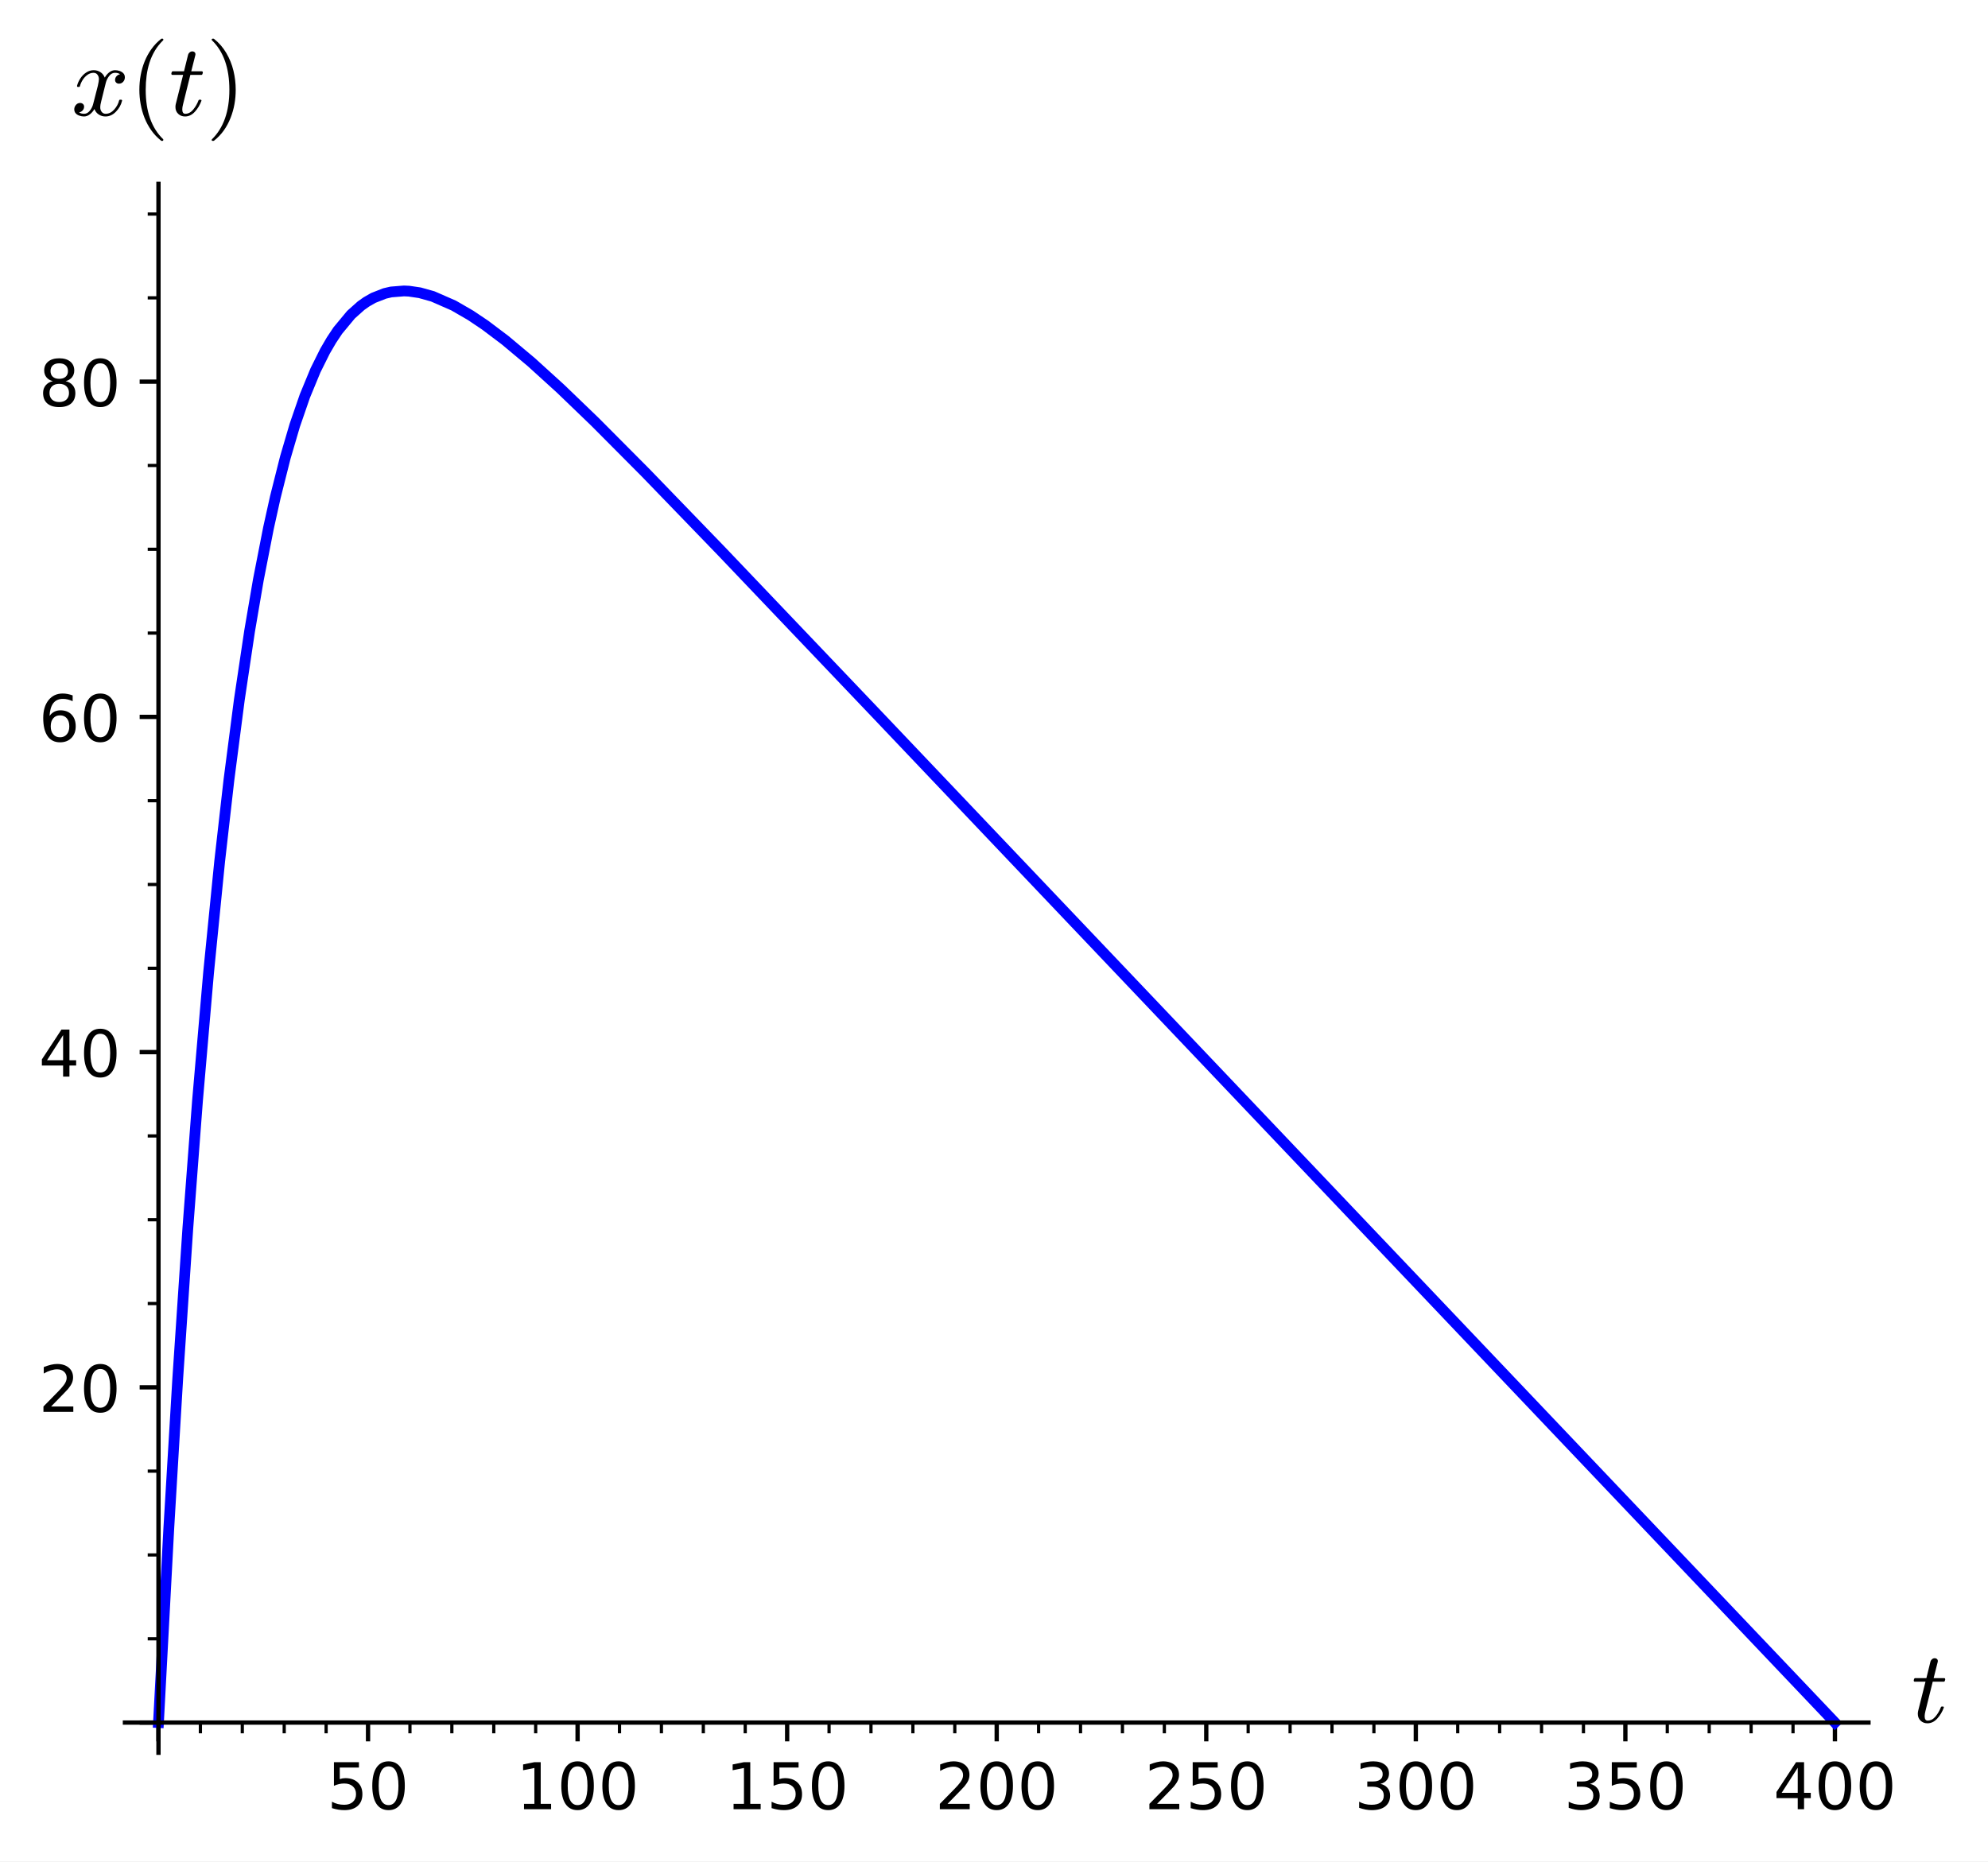
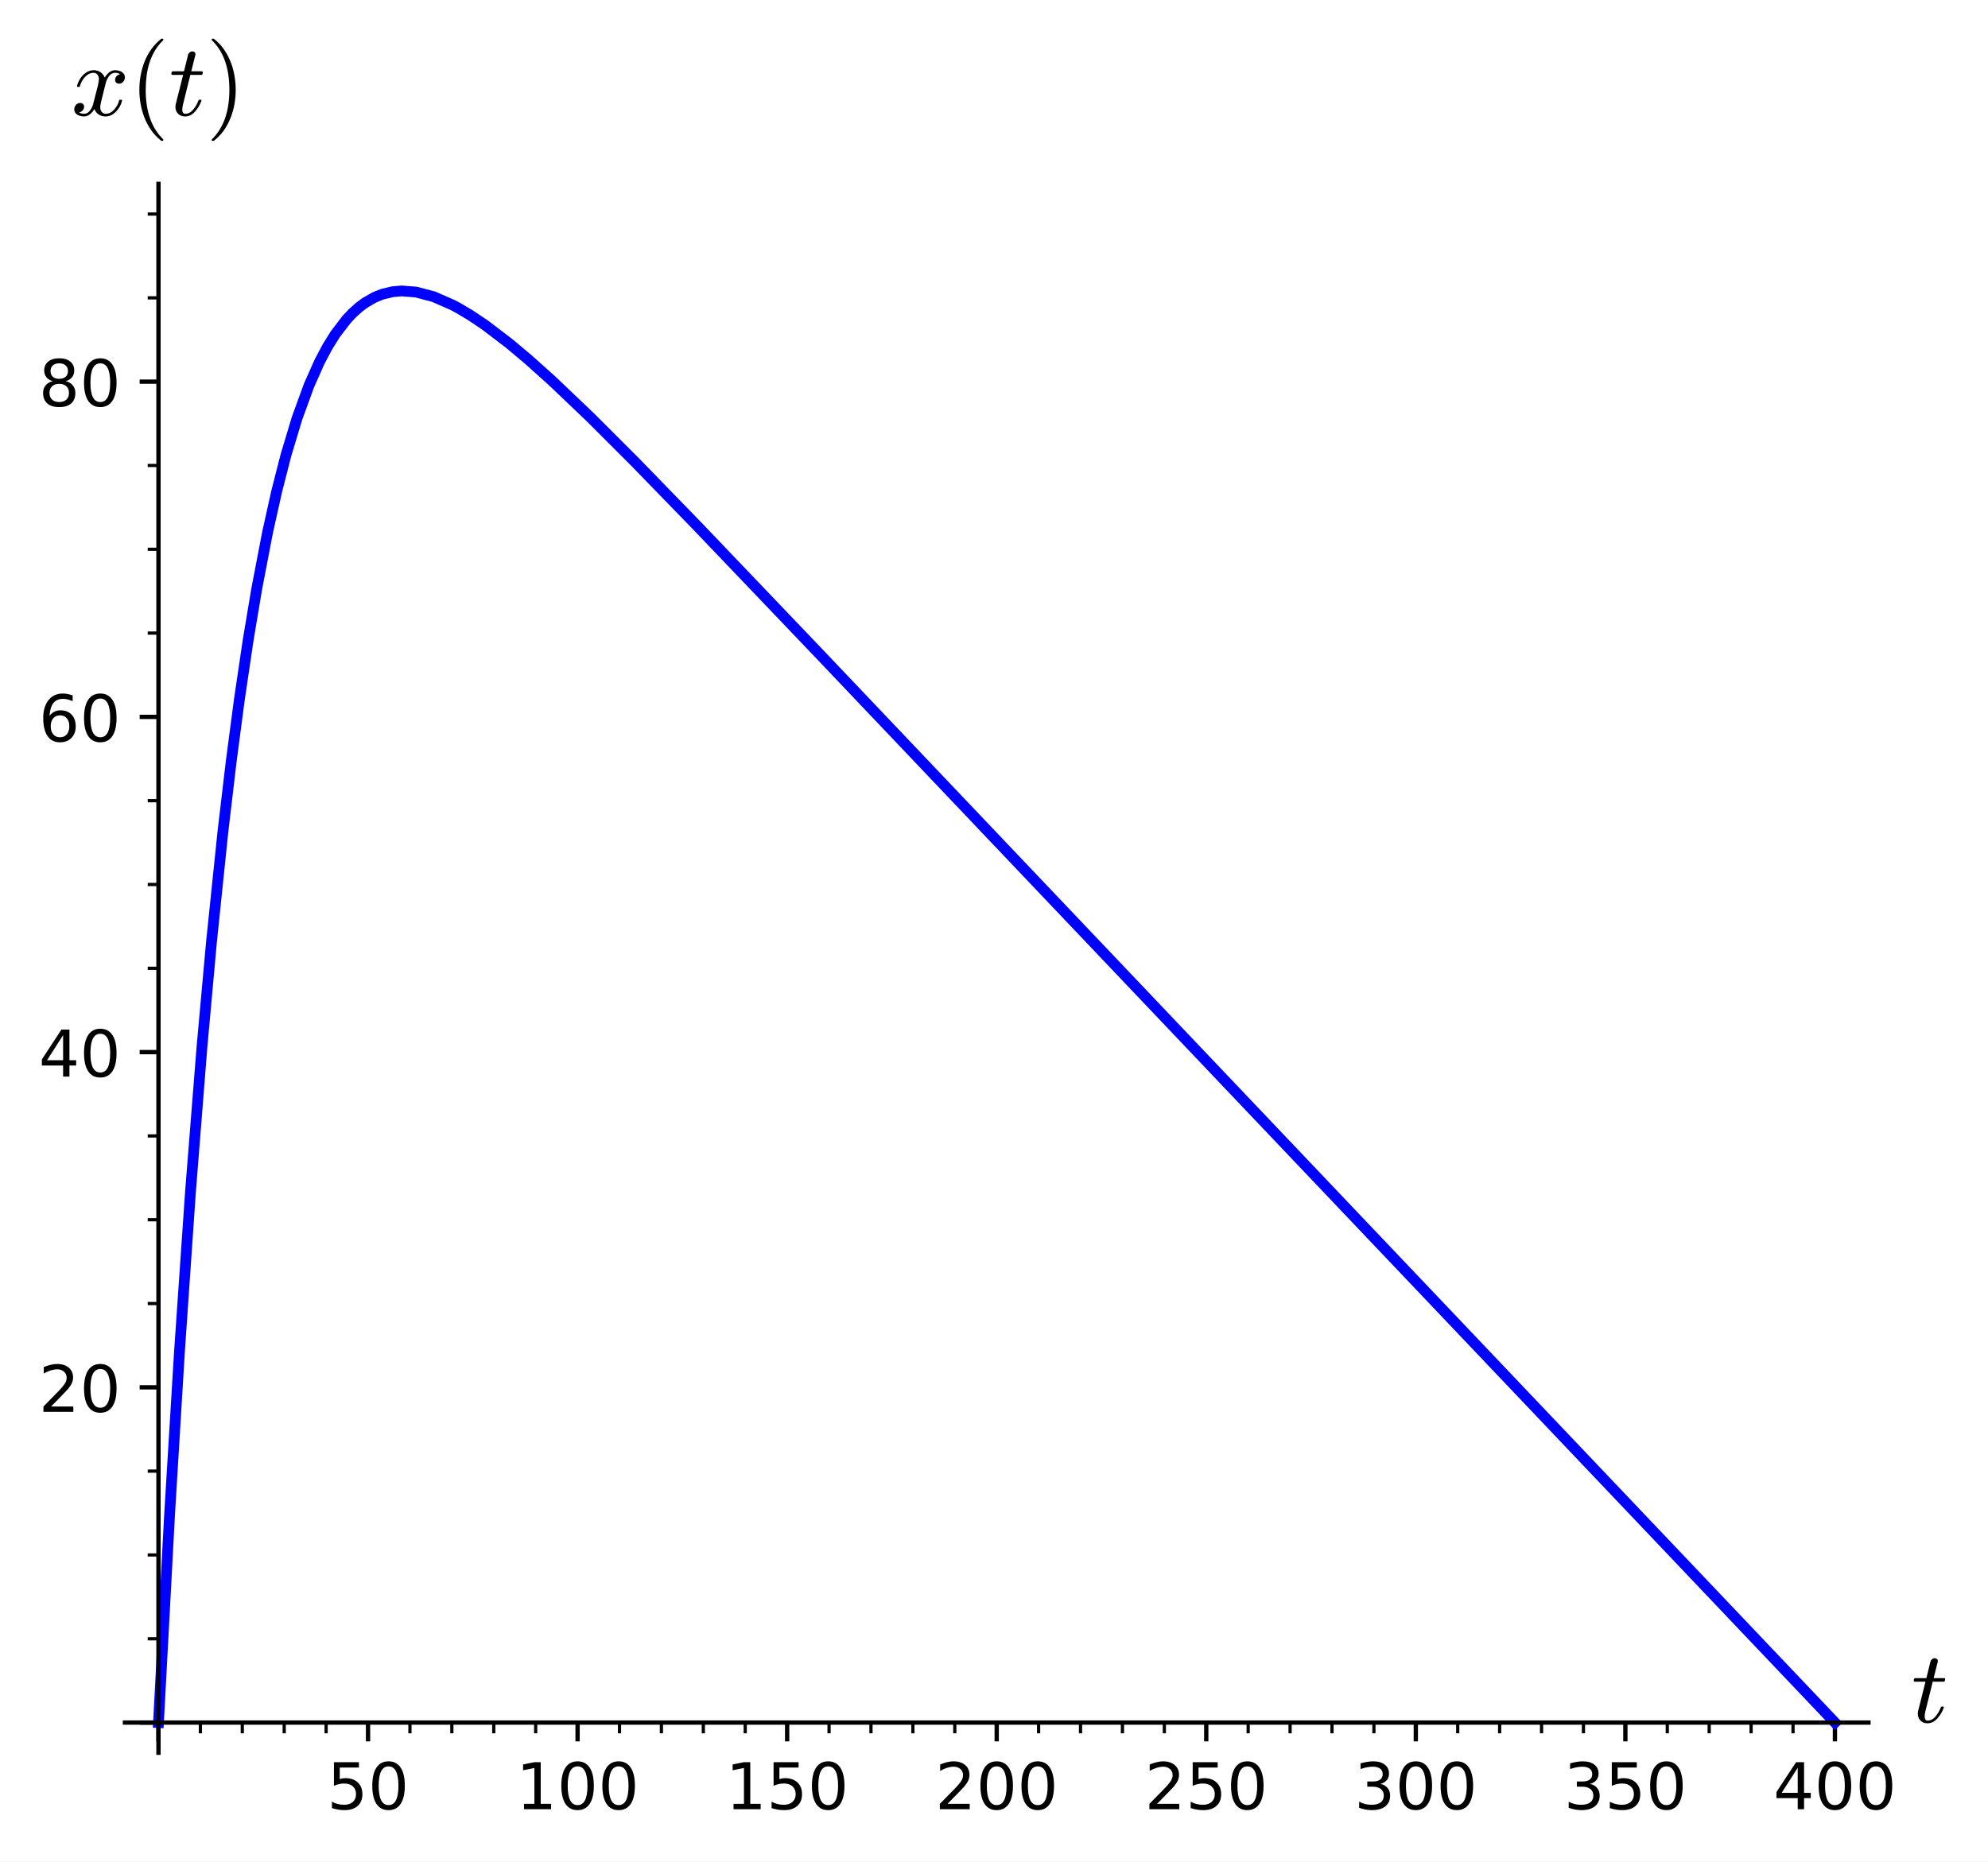
<svg xmlns="http://www.w3.org/2000/svg" xmlns:xlink="http://www.w3.org/1999/xlink" height="346.2pt" version="1.1" viewBox="0 0 369.684 346.2" width="369.684pt">
  <defs>
    <style type="text/css">*{stroke-linecap:butt;stroke-linejoin:round;}</style>
  </defs>
  <g id="figure_1">
    <g id="patch_1">
      <path d="M 0 346.2  L 369.684 346.2  L 369.684 0  L 0 0  z " style="fill:#ffffff;" />
    </g>
    <g id="axes_1">
      <g id="patch_2">
        <path d="M 23.235 325.998  L 347.454 325.998  L 347.454 34.2  L 23.235 34.2  z " style="fill:#ffffff;" />
      </g>
      <g id="matplotlib.axis_1">
        <g id="xtick_1">
          <g id="line2d_1">
            <defs>
-               <path d="M 0 0  L 0 3.5  " id="m41377a21ac" style="stroke:#000000;stroke-width:0.8;" />
+               <path d="M 0 0  L 0 3.5  " id="m8eb79e0bb7" style="stroke:#000000;stroke-width:0.8;" />
            </defs>
            <g>
-               <use style="stroke:#000000;stroke-width:0.8;" x="29.47" xlink:href="#m41377a21ac" y="320.386" />
+               <use style="stroke:#000000;stroke-width:0.8;" x="29.47" xlink:href="#m8eb79e0bb7" y="320.386" />
            </g>
          </g>
        </g>
        <g id="xtick_2">
          <g id="line2d_2">
            <g>
-               <use style="stroke:#000000;stroke-width:0.8;" x="68.439" xlink:href="#m41377a21ac" y="320.386" />
+               <use style="stroke:#000000;stroke-width:0.8;" x="68.439" xlink:href="#m8eb79e0bb7" y="320.386" />
            </g>
          </g>
          <g id="text_1">
            <g transform="translate(60.80369 336.5042)scale(0.12 -0.12)">
              <defs>
                <path d="M 10.797 72.906  L 49.516 72.906  L 49.516 64.594  L 19.828 64.594  L 19.828 46.734  Q 21.969 47.469 24.109 47.828  Q 26.266 48.188 28.422 48.188  Q 40.625 48.188 47.75 41.5  Q 54.891 34.812 54.891 23.391  Q 54.891 11.625 47.562 5.094  Q 40.234 -1.422 26.906 -1.422  Q 22.312 -1.422 17.547 -0.641  Q 12.797 0.141 7.719 1.703  L 7.719 11.625  Q 12.109 9.234 16.797 8.062  Q 21.484 6.891 26.703 6.891  Q 35.156 6.891 40.078 11.328  Q 45.016 15.766 45.016 23.391  Q 45.016 31 40.078 35.438  Q 35.156 39.891 26.703 39.891  Q 22.75 39.891 18.812 39.016  Q 14.891 38.141 10.797 36.281  z " id="DejaVuSans-53" />
                <path d="M 31.781 66.406  Q 24.172 66.406 20.328 58.906  Q 16.5 51.422 16.5 36.375  Q 16.5 21.391 20.328 13.891  Q 24.172 6.391 31.781 6.391  Q 39.453 6.391 43.281 13.891  Q 47.125 21.391 47.125 36.375  Q 47.125 51.422 43.281 58.906  Q 39.453 66.406 31.781 66.406  z M 31.781 74.219  Q 44.047 74.219 50.516 64.516  Q 56.984 54.828 56.984 36.375  Q 56.984 17.969 50.516 8.266  Q 44.047 -1.422 31.781 -1.422  Q 19.531 -1.422 13.062 8.266  Q 6.594 17.969 6.594 36.375  Q 6.594 54.828 13.062 64.516  Q 19.531 74.219 31.781 74.219  z " id="DejaVuSans-48" />
              </defs>
              <use xlink:href="#DejaVuSans-53" />
              <use x="63.623" xlink:href="#DejaVuSans-48" />
            </g>
          </g>
        </g>
        <g id="xtick_3">
          <g id="line2d_3">
            <g>
-               <use style="stroke:#000000;stroke-width:0.8;" x="107.407" xlink:href="#m41377a21ac" y="320.386" />
+               <use style="stroke:#000000;stroke-width:0.8;" x="107.407" xlink:href="#m8eb79e0bb7" y="320.386" />
            </g>
          </g>
          <g id="text_2">
            <g transform="translate(95.95488 336.5042)scale(0.12 -0.12)">
              <defs>
                <path d="M 12.406 8.297  L 28.516 8.297  L 28.516 63.922  L 10.984 60.406  L 10.984 69.391  L 28.422 72.906  L 38.281 72.906  L 38.281 8.297  L 54.391 8.297  L 54.391 0  L 12.406 0  z " id="DejaVuSans-49" />
              </defs>
              <use xlink:href="#DejaVuSans-49" />
              <use x="63.623" xlink:href="#DejaVuSans-48" />
              <use x="127.246" xlink:href="#DejaVuSans-48" />
            </g>
          </g>
        </g>
        <g id="xtick_4">
          <g id="line2d_4">
            <g>
-               <use style="stroke:#000000;stroke-width:0.8;" x="146.376" xlink:href="#m41377a21ac" y="320.386" />
+               <use style="stroke:#000000;stroke-width:0.8;" x="146.376" xlink:href="#m8eb79e0bb7" y="320.386" />
            </g>
          </g>
          <g id="text_3">
            <g transform="translate(134.9236 336.5042)scale(0.12 -0.12)">
              <use xlink:href="#DejaVuSans-49" />
              <use x="63.623" xlink:href="#DejaVuSans-53" />
              <use x="127.246" xlink:href="#DejaVuSans-48" />
            </g>
          </g>
        </g>
        <g id="xtick_5">
          <g id="line2d_5">
            <g>
-               <use style="stroke:#000000;stroke-width:0.8;" x="185.345" xlink:href="#m41377a21ac" y="320.386" />
+               <use style="stroke:#000000;stroke-width:0.8;" x="185.345" xlink:href="#m8eb79e0bb7" y="320.386" />
            </g>
          </g>
          <g id="text_4">
            <g transform="translate(173.8923 336.5042)scale(0.12 -0.12)">
              <defs>
                <path d="M 19.188 8.297  L 53.609 8.297  L 53.609 0  L 7.328 0  L 7.328 8.297  Q 12.938 14.109 22.625 23.891  Q 32.328 33.688 34.812 36.531  Q 39.547 41.844 41.422 45.531  Q 43.312 49.219 43.312 52.781  Q 43.312 58.594 39.234 62.25  Q 35.156 65.922 28.609 65.922  Q 23.969 65.922 18.812 64.312  Q 13.672 62.703 7.812 59.422  L 7.812 69.391  Q 13.766 71.781 18.938 73  Q 24.125 74.219 28.422 74.219  Q 39.75 74.219 46.484 68.547  Q 53.219 62.891 53.219 53.422  Q 53.219 48.922 51.531 44.891  Q 49.859 40.875 45.406 35.406  Q 44.188 33.984 37.641 27.219  Q 31.109 20.453 19.188 8.297  z " id="DejaVuSans-50" />
              </defs>
              <use xlink:href="#DejaVuSans-50" />
              <use x="63.623" xlink:href="#DejaVuSans-48" />
              <use x="127.246" xlink:href="#DejaVuSans-48" />
            </g>
          </g>
        </g>
        <g id="xtick_6">
          <g id="line2d_6">
            <g>
-               <use style="stroke:#000000;stroke-width:0.8;" x="224.313" xlink:href="#m41377a21ac" y="320.386" />
+               <use style="stroke:#000000;stroke-width:0.8;" x="224.313" xlink:href="#m8eb79e0bb7" y="320.386" />
            </g>
          </g>
          <g id="text_5">
            <g transform="translate(212.8609 336.5042)scale(0.12 -0.12)">
              <use xlink:href="#DejaVuSans-50" />
              <use x="63.623" xlink:href="#DejaVuSans-53" />
              <use x="127.246" xlink:href="#DejaVuSans-48" />
            </g>
          </g>
        </g>
        <g id="xtick_7">
          <g id="line2d_7">
            <g>
-               <use style="stroke:#000000;stroke-width:0.8;" x="263.282" xlink:href="#m41377a21ac" y="320.386" />
+               <use style="stroke:#000000;stroke-width:0.8;" x="263.282" xlink:href="#m8eb79e0bb7" y="320.386" />
            </g>
          </g>
          <g id="text_6">
            <g transform="translate(251.8296 336.5042)scale(0.12 -0.12)">
              <defs>
                <path d="M 40.578 39.312  Q 47.656 37.797 51.625 33  Q 55.609 28.219 55.609 21.188  Q 55.609 10.406 48.188 4.484  Q 40.766 -1.422 27.094 -1.422  Q 22.516 -1.422 17.656 -0.516  Q 12.797 0.391 7.625 2.203  L 7.625 11.719  Q 11.719 9.328 16.594 8.109  Q 21.484 6.891 26.812 6.891  Q 36.078 6.891 40.938 10.547  Q 45.797 14.203 45.797 21.188  Q 45.797 27.641 41.281 31.266  Q 36.766 34.906 28.719 34.906  L 20.219 34.906  L 20.219 43.016  L 29.109 43.016  Q 36.375 43.016 40.234 45.922  Q 44.094 48.828 44.094 54.297  Q 44.094 59.906 40.109 62.906  Q 36.141 65.922 28.719 65.922  Q 24.656 65.922 20.016 65.031  Q 15.375 64.156 9.812 62.312  L 9.812 71.094  Q 15.438 72.656 20.344 73.438  Q 25.25 74.219 29.594 74.219  Q 40.828 74.219 47.359 69.109  Q 53.906 64.016 53.906 55.328  Q 53.906 49.266 50.438 45.094  Q 46.969 40.922 40.578 39.312  z " id="DejaVuSans-51" />
              </defs>
              <use xlink:href="#DejaVuSans-51" />
              <use x="63.623" xlink:href="#DejaVuSans-48" />
              <use x="127.246" xlink:href="#DejaVuSans-48" />
            </g>
          </g>
        </g>
        <g id="xtick_8">
          <g id="line2d_8">
            <g>
-               <use style="stroke:#000000;stroke-width:0.8;" x="302.251" xlink:href="#m41377a21ac" y="320.386" />
+               <use style="stroke:#000000;stroke-width:0.8;" x="302.251" xlink:href="#m8eb79e0bb7" y="320.386" />
            </g>
          </g>
          <g id="text_7">
            <g transform="translate(290.7983 336.5042)scale(0.12 -0.12)">
              <use xlink:href="#DejaVuSans-51" />
              <use x="63.623" xlink:href="#DejaVuSans-53" />
              <use x="127.246" xlink:href="#DejaVuSans-48" />
            </g>
          </g>
        </g>
        <g id="xtick_9">
          <g id="line2d_9">
            <g>
-               <use style="stroke:#000000;stroke-width:0.8;" x="341.22" xlink:href="#m41377a21ac" y="320.386" />
+               <use style="stroke:#000000;stroke-width:0.8;" x="341.22" xlink:href="#m8eb79e0bb7" y="320.386" />
            </g>
          </g>
          <g id="text_8">
            <g transform="translate(329.767 336.5042)scale(0.12 -0.12)">
              <defs>
                <path d="M 37.797 64.312  L 12.891 25.391  L 37.797 25.391  z M 35.203 72.906  L 47.609 72.906  L 47.609 25.391  L 58.016 25.391  L 58.016 17.188  L 47.609 17.188  L 47.609 0  L 37.797 0  L 37.797 17.188  L 4.891 17.188  L 4.891 26.703  z " id="DejaVuSans-52" />
              </defs>
              <use xlink:href="#DejaVuSans-52" />
              <use x="63.623" xlink:href="#DejaVuSans-48" />
              <use x="127.246" xlink:href="#DejaVuSans-48" />
            </g>
          </g>
        </g>
        <g id="xtick_10">
          <g id="line2d_10">
            <defs>
-               <path d="M 0 0  L 0 2  " id="m517410cfe3" style="stroke:#000000;stroke-width:0.6;" />
+               <path d="M 0 0  L 0 2  " id="m90ae3c0e7a" style="stroke:#000000;stroke-width:0.6;" />
            </defs>
            <g>
-               <use style="stroke:#000000;stroke-width:0.6;" x="37.264" xlink:href="#m517410cfe3" y="320.386" />
+               <use style="stroke:#000000;stroke-width:0.6;" x="37.264" xlink:href="#m90ae3c0e7a" y="320.386" />
            </g>
          </g>
        </g>
        <g id="xtick_11">
          <g id="line2d_11">
            <g>
-               <use style="stroke:#000000;stroke-width:0.6;" x="45.057" xlink:href="#m517410cfe3" y="320.386" />
+               <use style="stroke:#000000;stroke-width:0.6;" x="45.057" xlink:href="#m90ae3c0e7a" y="320.386" />
            </g>
          </g>
        </g>
        <g id="xtick_12">
          <g id="line2d_12">
            <g>
-               <use style="stroke:#000000;stroke-width:0.6;" x="52.851" xlink:href="#m517410cfe3" y="320.386" />
+               <use style="stroke:#000000;stroke-width:0.6;" x="52.851" xlink:href="#m90ae3c0e7a" y="320.386" />
            </g>
          </g>
        </g>
        <g id="xtick_13">
          <g id="line2d_13">
            <g>
-               <use style="stroke:#000000;stroke-width:0.6;" x="60.645" xlink:href="#m517410cfe3" y="320.386" />
+               <use style="stroke:#000000;stroke-width:0.6;" x="60.645" xlink:href="#m90ae3c0e7a" y="320.386" />
            </g>
          </g>
        </g>
        <g id="xtick_14">
          <g id="line2d_14">
            <g>
-               <use style="stroke:#000000;stroke-width:0.6;" x="76.232" xlink:href="#m517410cfe3" y="320.386" />
+               <use style="stroke:#000000;stroke-width:0.6;" x="76.232" xlink:href="#m90ae3c0e7a" y="320.386" />
            </g>
          </g>
        </g>
        <g id="xtick_15">
          <g id="line2d_15">
            <g>
-               <use style="stroke:#000000;stroke-width:0.6;" x="84.026" xlink:href="#m517410cfe3" y="320.386" />
+               <use style="stroke:#000000;stroke-width:0.6;" x="84.026" xlink:href="#m90ae3c0e7a" y="320.386" />
            </g>
          </g>
        </g>
        <g id="xtick_16">
          <g id="line2d_16">
            <g>
-               <use style="stroke:#000000;stroke-width:0.6;" x="91.82" xlink:href="#m517410cfe3" y="320.386" />
+               <use style="stroke:#000000;stroke-width:0.6;" x="91.82" xlink:href="#m90ae3c0e7a" y="320.386" />
            </g>
          </g>
        </g>
        <g id="xtick_17">
          <g id="line2d_17">
            <g>
-               <use style="stroke:#000000;stroke-width:0.6;" x="99.614" xlink:href="#m517410cfe3" y="320.386" />
+               <use style="stroke:#000000;stroke-width:0.6;" x="99.614" xlink:href="#m90ae3c0e7a" y="320.386" />
            </g>
          </g>
        </g>
        <g id="xtick_18">
          <g id="line2d_18">
            <g>
-               <use style="stroke:#000000;stroke-width:0.6;" x="115.201" xlink:href="#m517410cfe3" y="320.386" />
+               <use style="stroke:#000000;stroke-width:0.6;" x="115.201" xlink:href="#m90ae3c0e7a" y="320.386" />
            </g>
          </g>
        </g>
        <g id="xtick_19">
          <g id="line2d_19">
            <g>
-               <use style="stroke:#000000;stroke-width:0.6;" x="122.995" xlink:href="#m517410cfe3" y="320.386" />
+               <use style="stroke:#000000;stroke-width:0.6;" x="122.995" xlink:href="#m90ae3c0e7a" y="320.386" />
            </g>
          </g>
        </g>
        <g id="xtick_20">
          <g id="line2d_20">
            <g>
-               <use style="stroke:#000000;stroke-width:0.6;" x="130.789" xlink:href="#m517410cfe3" y="320.386" />
+               <use style="stroke:#000000;stroke-width:0.6;" x="130.789" xlink:href="#m90ae3c0e7a" y="320.386" />
            </g>
          </g>
        </g>
        <g id="xtick_21">
          <g id="line2d_21">
            <g>
-               <use style="stroke:#000000;stroke-width:0.6;" x="138.582" xlink:href="#m517410cfe3" y="320.386" />
+               <use style="stroke:#000000;stroke-width:0.6;" x="138.582" xlink:href="#m90ae3c0e7a" y="320.386" />
            </g>
          </g>
        </g>
        <g id="xtick_22">
          <g id="line2d_22">
            <g>
-               <use style="stroke:#000000;stroke-width:0.6;" x="154.17" xlink:href="#m517410cfe3" y="320.386" />
+               <use style="stroke:#000000;stroke-width:0.6;" x="154.17" xlink:href="#m90ae3c0e7a" y="320.386" />
            </g>
          </g>
        </g>
        <g id="xtick_23">
          <g id="line2d_23">
            <g>
-               <use style="stroke:#000000;stroke-width:0.6;" x="161.964" xlink:href="#m517410cfe3" y="320.386" />
+               <use style="stroke:#000000;stroke-width:0.6;" x="161.964" xlink:href="#m90ae3c0e7a" y="320.386" />
            </g>
          </g>
        </g>
        <g id="xtick_24">
          <g id="line2d_24">
            <g>
-               <use style="stroke:#000000;stroke-width:0.6;" x="169.757" xlink:href="#m517410cfe3" y="320.386" />
+               <use style="stroke:#000000;stroke-width:0.6;" x="169.757" xlink:href="#m90ae3c0e7a" y="320.386" />
            </g>
          </g>
        </g>
        <g id="xtick_25">
          <g id="line2d_25">
            <g>
-               <use style="stroke:#000000;stroke-width:0.6;" x="177.551" xlink:href="#m517410cfe3" y="320.386" />
+               <use style="stroke:#000000;stroke-width:0.6;" x="177.551" xlink:href="#m90ae3c0e7a" y="320.386" />
            </g>
          </g>
        </g>
        <g id="xtick_26">
          <g id="line2d_26">
            <g>
-               <use style="stroke:#000000;stroke-width:0.6;" x="193.138" xlink:href="#m517410cfe3" y="320.386" />
+               <use style="stroke:#000000;stroke-width:0.6;" x="193.138" xlink:href="#m90ae3c0e7a" y="320.386" />
            </g>
          </g>
        </g>
        <g id="xtick_27">
          <g id="line2d_27">
            <g>
-               <use style="stroke:#000000;stroke-width:0.6;" x="200.932" xlink:href="#m517410cfe3" y="320.386" />
+               <use style="stroke:#000000;stroke-width:0.6;" x="200.932" xlink:href="#m90ae3c0e7a" y="320.386" />
            </g>
          </g>
        </g>
        <g id="xtick_28">
          <g id="line2d_28">
            <g>
-               <use style="stroke:#000000;stroke-width:0.6;" x="208.726" xlink:href="#m517410cfe3" y="320.386" />
+               <use style="stroke:#000000;stroke-width:0.6;" x="208.726" xlink:href="#m90ae3c0e7a" y="320.386" />
            </g>
          </g>
        </g>
        <g id="xtick_29">
          <g id="line2d_29">
            <g>
-               <use style="stroke:#000000;stroke-width:0.6;" x="216.52" xlink:href="#m517410cfe3" y="320.386" />
+               <use style="stroke:#000000;stroke-width:0.6;" x="216.52" xlink:href="#m90ae3c0e7a" y="320.386" />
            </g>
          </g>
        </g>
        <g id="xtick_30">
          <g id="line2d_30">
            <g>
-               <use style="stroke:#000000;stroke-width:0.6;" x="232.107" xlink:href="#m517410cfe3" y="320.386" />
+               <use style="stroke:#000000;stroke-width:0.6;" x="232.107" xlink:href="#m90ae3c0e7a" y="320.386" />
            </g>
          </g>
        </g>
        <g id="xtick_31">
          <g id="line2d_31">
            <g>
-               <use style="stroke:#000000;stroke-width:0.6;" x="239.901" xlink:href="#m517410cfe3" y="320.386" />
+               <use style="stroke:#000000;stroke-width:0.6;" x="239.901" xlink:href="#m90ae3c0e7a" y="320.386" />
            </g>
          </g>
        </g>
        <g id="xtick_32">
          <g id="line2d_32">
            <g>
-               <use style="stroke:#000000;stroke-width:0.6;" x="247.695" xlink:href="#m517410cfe3" y="320.386" />
+               <use style="stroke:#000000;stroke-width:0.6;" x="247.695" xlink:href="#m90ae3c0e7a" y="320.386" />
            </g>
          </g>
        </g>
        <g id="xtick_33">
          <g id="line2d_33">
            <g>
-               <use style="stroke:#000000;stroke-width:0.6;" x="255.488" xlink:href="#m517410cfe3" y="320.386" />
+               <use style="stroke:#000000;stroke-width:0.6;" x="255.488" xlink:href="#m90ae3c0e7a" y="320.386" />
            </g>
          </g>
        </g>
        <g id="xtick_34">
          <g id="line2d_34">
            <g>
-               <use style="stroke:#000000;stroke-width:0.6;" x="271.076" xlink:href="#m517410cfe3" y="320.386" />
+               <use style="stroke:#000000;stroke-width:0.6;" x="271.076" xlink:href="#m90ae3c0e7a" y="320.386" />
            </g>
          </g>
        </g>
        <g id="xtick_35">
          <g id="line2d_35">
            <g>
-               <use style="stroke:#000000;stroke-width:0.6;" x="278.87" xlink:href="#m517410cfe3" y="320.386" />
+               <use style="stroke:#000000;stroke-width:0.6;" x="278.87" xlink:href="#m90ae3c0e7a" y="320.386" />
            </g>
          </g>
        </g>
        <g id="xtick_36">
          <g id="line2d_36">
            <g>
-               <use style="stroke:#000000;stroke-width:0.6;" x="286.663" xlink:href="#m517410cfe3" y="320.386" />
+               <use style="stroke:#000000;stroke-width:0.6;" x="286.663" xlink:href="#m90ae3c0e7a" y="320.386" />
            </g>
          </g>
        </g>
        <g id="xtick_37">
          <g id="line2d_37">
            <g>
-               <use style="stroke:#000000;stroke-width:0.6;" x="294.457" xlink:href="#m517410cfe3" y="320.386" />
+               <use style="stroke:#000000;stroke-width:0.6;" x="294.457" xlink:href="#m90ae3c0e7a" y="320.386" />
            </g>
          </g>
        </g>
        <g id="xtick_38">
          <g id="line2d_38">
            <g>
-               <use style="stroke:#000000;stroke-width:0.6;" x="310.045" xlink:href="#m517410cfe3" y="320.386" />
+               <use style="stroke:#000000;stroke-width:0.6;" x="310.045" xlink:href="#m90ae3c0e7a" y="320.386" />
            </g>
          </g>
        </g>
        <g id="xtick_39">
          <g id="line2d_39">
            <g>
-               <use style="stroke:#000000;stroke-width:0.6;" x="317.838" xlink:href="#m517410cfe3" y="320.386" />
+               <use style="stroke:#000000;stroke-width:0.6;" x="317.838" xlink:href="#m90ae3c0e7a" y="320.386" />
            </g>
          </g>
        </g>
        <g id="xtick_40">
          <g id="line2d_40">
            <g>
-               <use style="stroke:#000000;stroke-width:0.6;" x="325.632" xlink:href="#m517410cfe3" y="320.386" />
+               <use style="stroke:#000000;stroke-width:0.6;" x="325.632" xlink:href="#m90ae3c0e7a" y="320.386" />
            </g>
          </g>
        </g>
        <g id="xtick_41">
          <g id="line2d_41">
            <g>
-               <use style="stroke:#000000;stroke-width:0.6;" x="333.426" xlink:href="#m517410cfe3" y="320.386" />
+               <use style="stroke:#000000;stroke-width:0.6;" x="333.426" xlink:href="#m90ae3c0e7a" y="320.386" />
            </g>
          </g>
        </g>
        <g id="text_9">
          <g transform="translate(355.4545 320.386)scale(0.19 -0.19)">
            <defs>
              <path d="M 6.203 8.109  Q 6.203 9.578 6.5 10.891  L 13.719 39.594  L 3.219 39.594  Q 2.203 39.594 2.203 40.922  Q 2.594 43.109 3.516 43.109  L 14.594 43.109  L 18.609 59.422  Q 19 60.75 20.172 61.672  Q 21.344 62.594 22.797 62.594  Q 24.078 62.594 24.922 61.828  Q 25.781 61.078 25.781 59.812  Q 25.781 59.516 25.75 59.344  Q 25.734 59.188 25.688 58.984  L 21.688 43.109  L 31.984 43.109  Q 33.016 43.109 33.016 41.797  Q 32.953 41.547 32.812 40.953  Q 32.672 40.375 32.422 39.984  Q 32.172 39.594 31.688 39.594  L 20.797 39.594  L 13.625 10.688  Q 12.891 7.859 12.891 5.812  Q 12.891 1.516 15.828 1.516  Q 20.219 1.516 23.609 5.641  Q 27 9.766 28.812 14.703  Q 29.203 15.281 29.594 15.281  L 30.812 15.281  Q 31.203 15.281 31.438 15.016  Q 31.688 14.75 31.688 14.406  Q 31.688 14.203 31.594 14.109  Q 29.391 8.062 25.188 3.469  Q 21 -1.125 15.578 -1.125  Q 11.625 -1.125 8.906 1.453  Q 6.203 4.047 6.203 8.109  z " id="Cmmi10-116" />
            </defs>
            <use transform="translate(0 0.40625)" xlink:href="#Cmmi10-116" />
          </g>
        </g>
      </g>
      <g id="matplotlib.axis_2">
        <g id="ytick_1">
          <g id="line2d_42">
            <defs>
-               <path d="M 0 0  L -3.5 0  " id="m31c52890d4" style="stroke:#000000;stroke-width:0.8;" />
+               <path d="M 0 0  L -3.5 0  " id="m8f8197c469" style="stroke:#000000;stroke-width:0.8;" />
            </defs>
            <g>
-               <use style="stroke:#000000;stroke-width:0.8;" x="29.47" xlink:href="#m31c52890d4" y="320.386" />
+               <use style="stroke:#000000;stroke-width:0.8;" x="29.47" xlink:href="#m8f8197c469" y="320.386" />
            </g>
          </g>
        </g>
        <g id="ytick_2">
          <g id="line2d_43">
            <g>
-               <use style="stroke:#000000;stroke-width:0.8;" x="29.47" xlink:href="#m31c52890d4" y="258.036" />
+               <use style="stroke:#000000;stroke-width:0.8;" x="29.47" xlink:href="#m8f8197c469" y="258.036" />
            </g>
          </g>
          <g id="text_10">
            <g transform="translate(7.2 262.5952)scale(0.12 -0.12)">
              <use xlink:href="#DejaVuSans-50" />
              <use x="63.623" xlink:href="#DejaVuSans-48" />
            </g>
          </g>
        </g>
        <g id="ytick_3">
          <g id="line2d_44">
            <g>
-               <use style="stroke:#000000;stroke-width:0.8;" x="29.47" xlink:href="#m31c52890d4" y="195.686" />
+               <use style="stroke:#000000;stroke-width:0.8;" x="29.47" xlink:href="#m8f8197c469" y="195.686" />
            </g>
          </g>
          <g id="text_11">
            <g transform="translate(7.2 200.2453)scale(0.12 -0.12)">
              <use xlink:href="#DejaVuSans-52" />
              <use x="63.623" xlink:href="#DejaVuSans-48" />
            </g>
          </g>
        </g>
        <g id="ytick_4">
          <g id="line2d_45">
            <g>
-               <use style="stroke:#000000;stroke-width:0.8;" x="29.47" xlink:href="#m31c52890d4" y="133.336" />
+               <use style="stroke:#000000;stroke-width:0.8;" x="29.47" xlink:href="#m8f8197c469" y="133.336" />
            </g>
          </g>
          <g id="text_12">
            <g transform="translate(7.2 137.8954)scale(0.12 -0.12)">
              <defs>
                <path d="M 33.016 40.375  Q 26.375 40.375 22.484 35.828  Q 18.609 31.297 18.609 23.391  Q 18.609 15.531 22.484 10.953  Q 26.375 6.391 33.016 6.391  Q 39.656 6.391 43.531 10.953  Q 47.406 15.531 47.406 23.391  Q 47.406 31.297 43.531 35.828  Q 39.656 40.375 33.016 40.375  z M 52.594 71.297  L 52.594 62.312  Q 48.875 64.062 45.094 64.984  Q 41.312 65.922 37.594 65.922  Q 27.828 65.922 22.672 59.328  Q 17.531 52.734 16.797 39.406  Q 19.672 43.656 24.016 45.922  Q 28.375 48.188 33.594 48.188  Q 44.578 48.188 50.953 41.516  Q 57.328 34.859 57.328 23.391  Q 57.328 12.156 50.688 5.359  Q 44.047 -1.422 33.016 -1.422  Q 20.359 -1.422 13.672 8.266  Q 6.984 17.969 6.984 36.375  Q 6.984 53.656 15.188 63.938  Q 23.391 74.219 37.203 74.219  Q 40.922 74.219 44.703 73.484  Q 48.484 72.75 52.594 71.297  z " id="DejaVuSans-54" />
              </defs>
              <use xlink:href="#DejaVuSans-54" />
              <use x="63.623" xlink:href="#DejaVuSans-48" />
            </g>
          </g>
        </g>
        <g id="ytick_5">
          <g id="line2d_46">
            <g>
-               <use style="stroke:#000000;stroke-width:0.8;" x="29.47" xlink:href="#m31c52890d4" y="70.986" />
+               <use style="stroke:#000000;stroke-width:0.8;" x="29.47" xlink:href="#m8f8197c469" y="70.986" />
            </g>
          </g>
          <g id="text_13">
            <g transform="translate(7.2 75.5455)scale(0.12 -0.12)">
              <defs>
                <path d="M 31.781 34.625  Q 24.75 34.625 20.719 30.859  Q 16.703 27.094 16.703 20.516  Q 16.703 13.922 20.719 10.156  Q 24.75 6.391 31.781 6.391  Q 38.812 6.391 42.859 10.172  Q 46.922 13.969 46.922 20.516  Q 46.922 27.094 42.891 30.859  Q 38.875 34.625 31.781 34.625  z M 21.922 38.812  Q 15.578 40.375 12.031 44.719  Q 8.5 49.078 8.5 55.328  Q 8.5 64.062 14.719 69.141  Q 20.953 74.219 31.781 74.219  Q 42.672 74.219 48.875 69.141  Q 55.078 64.062 55.078 55.328  Q 55.078 49.078 51.531 44.719  Q 48 40.375 41.703 38.812  Q 48.828 37.156 52.797 32.312  Q 56.781 27.484 56.781 20.516  Q 56.781 9.906 50.312 4.234  Q 43.844 -1.422 31.781 -1.422  Q 19.734 -1.422 13.25 4.234  Q 6.781 9.906 6.781 20.516  Q 6.781 27.484 10.781 32.312  Q 14.797 37.156 21.922 38.812  z M 18.312 54.391  Q 18.312 48.734 21.844 45.562  Q 25.391 42.391 31.781 42.391  Q 38.141 42.391 41.719 45.562  Q 45.312 48.734 45.312 54.391  Q 45.312 60.062 41.719 63.234  Q 38.141 66.406 31.781 66.406  Q 25.391 66.406 21.844 63.234  Q 18.312 60.062 18.312 54.391  z " id="DejaVuSans-56" />
              </defs>
              <use xlink:href="#DejaVuSans-56" />
              <use x="63.623" xlink:href="#DejaVuSans-48" />
            </g>
          </g>
        </g>
        <g id="ytick_6">
          <g id="line2d_47">
            <defs>
-               <path d="M 0 0  L -2 0  " id="ma7a82b6718" style="stroke:#000000;stroke-width:0.6;" />
+               <path d="M 0 0  L -2 0  " id="m25fd463e6c" style="stroke:#000000;stroke-width:0.6;" />
            </defs>
            <g>
-               <use style="stroke:#000000;stroke-width:0.6;" x="29.47" xlink:href="#ma7a82b6718" y="304.799" />
+               <use style="stroke:#000000;stroke-width:0.6;" x="29.47" xlink:href="#m25fd463e6c" y="304.799" />
            </g>
          </g>
        </g>
        <g id="ytick_7">
          <g id="line2d_48">
            <g>
-               <use style="stroke:#000000;stroke-width:0.6;" x="29.47" xlink:href="#ma7a82b6718" y="289.211" />
+               <use style="stroke:#000000;stroke-width:0.6;" x="29.47" xlink:href="#m25fd463e6c" y="289.211" />
            </g>
          </g>
        </g>
        <g id="ytick_8">
          <g id="line2d_49">
            <g>
-               <use style="stroke:#000000;stroke-width:0.6;" x="29.47" xlink:href="#ma7a82b6718" y="273.624" />
+               <use style="stroke:#000000;stroke-width:0.6;" x="29.47" xlink:href="#m25fd463e6c" y="273.624" />
            </g>
          </g>
        </g>
        <g id="ytick_9">
          <g id="line2d_50">
            <g>
-               <use style="stroke:#000000;stroke-width:0.6;" x="29.47" xlink:href="#ma7a82b6718" y="242.449" />
+               <use style="stroke:#000000;stroke-width:0.6;" x="29.47" xlink:href="#m25fd463e6c" y="242.449" />
            </g>
          </g>
        </g>
        <g id="ytick_10">
          <g id="line2d_51">
            <g>
-               <use style="stroke:#000000;stroke-width:0.6;" x="29.47" xlink:href="#ma7a82b6718" y="226.861" />
+               <use style="stroke:#000000;stroke-width:0.6;" x="29.47" xlink:href="#m25fd463e6c" y="226.861" />
            </g>
          </g>
        </g>
        <g id="ytick_11">
          <g id="line2d_52">
            <g>
-               <use style="stroke:#000000;stroke-width:0.6;" x="29.47" xlink:href="#ma7a82b6718" y="211.274" />
+               <use style="stroke:#000000;stroke-width:0.6;" x="29.47" xlink:href="#m25fd463e6c" y="211.274" />
            </g>
          </g>
        </g>
        <g id="ytick_12">
          <g id="line2d_53">
            <g>
-               <use style="stroke:#000000;stroke-width:0.6;" x="29.47" xlink:href="#ma7a82b6718" y="180.099" />
+               <use style="stroke:#000000;stroke-width:0.6;" x="29.47" xlink:href="#m25fd463e6c" y="180.099" />
            </g>
          </g>
        </g>
        <g id="ytick_13">
          <g id="line2d_54">
            <g>
-               <use style="stroke:#000000;stroke-width:0.6;" x="29.47" xlink:href="#ma7a82b6718" y="164.511" />
+               <use style="stroke:#000000;stroke-width:0.6;" x="29.47" xlink:href="#m25fd463e6c" y="164.511" />
            </g>
          </g>
        </g>
        <g id="ytick_14">
          <g id="line2d_55">
            <g>
-               <use style="stroke:#000000;stroke-width:0.6;" x="29.47" xlink:href="#ma7a82b6718" y="148.924" />
+               <use style="stroke:#000000;stroke-width:0.6;" x="29.47" xlink:href="#m25fd463e6c" y="148.924" />
            </g>
          </g>
        </g>
        <g id="ytick_15">
          <g id="line2d_56">
            <g>
-               <use style="stroke:#000000;stroke-width:0.6;" x="29.47" xlink:href="#ma7a82b6718" y="117.749" />
+               <use style="stroke:#000000;stroke-width:0.6;" x="29.47" xlink:href="#m25fd463e6c" y="117.749" />
            </g>
          </g>
        </g>
        <g id="ytick_16">
          <g id="line2d_57">
            <g>
-               <use style="stroke:#000000;stroke-width:0.6;" x="29.47" xlink:href="#ma7a82b6718" y="102.161" />
+               <use style="stroke:#000000;stroke-width:0.6;" x="29.47" xlink:href="#m25fd463e6c" y="102.161" />
            </g>
          </g>
        </g>
        <g id="ytick_17">
          <g id="line2d_58">
            <g>
-               <use style="stroke:#000000;stroke-width:0.6;" x="29.47" xlink:href="#ma7a82b6718" y="86.574" />
+               <use style="stroke:#000000;stroke-width:0.6;" x="29.47" xlink:href="#m25fd463e6c" y="86.574" />
            </g>
          </g>
        </g>
        <g id="ytick_18">
          <g id="line2d_59">
            <g>
-               <use style="stroke:#000000;stroke-width:0.6;" x="29.47" xlink:href="#ma7a82b6718" y="55.399" />
+               <use style="stroke:#000000;stroke-width:0.6;" x="29.47" xlink:href="#m25fd463e6c" y="55.399" />
            </g>
          </g>
        </g>
        <g id="ytick_19">
          <g id="line2d_60">
            <g>
-               <use style="stroke:#000000;stroke-width:0.6;" x="29.47" xlink:href="#ma7a82b6718" y="39.811" />
+               <use style="stroke:#000000;stroke-width:0.6;" x="29.47" xlink:href="#m25fd463e6c" y="39.811" />
            </g>
          </g>
        </g>
        <g id="text_14">
          <g transform="translate(13.225 21.45)scale(0.19 -0.19)">
            <defs>
              <path d="M 7.812 2.875  Q 9.578 1.516 12.797 1.516  Q 15.922 1.516 18.312 4.516  Q 20.703 7.516 21.578 11.078  L 26.125 28.812  Q 27.203 33.641 27.203 35.406  Q 27.203 37.891 25.812 39.75  Q 24.422 41.609 21.922 41.609  Q 18.75 41.609 15.969 39.625  Q 13.188 37.641 11.281 34.594  Q 9.375 31.547 8.594 28.422  Q 8.406 27.781 7.812 27.781  L 6.594 27.781  Q 5.812 27.781 5.812 28.719  L 5.812 29  Q 6.781 32.719 9.125 36.25  Q 11.469 39.797 14.859 41.984  Q 18.266 44.188 22.125 44.188  Q 25.781 44.188 28.734 42.234  Q 31.688 40.281 32.906 36.922  Q 34.625 39.984 37.281 42.078  Q 39.938 44.188 43.109 44.188  Q 45.266 44.188 47.5 43.422  Q 49.75 42.672 51.172 41.109  Q 52.594 39.547 52.594 37.203  Q 52.594 34.672 50.953 32.828  Q 49.312 31 46.781 31  Q 45.172 31 44.094 32.031  Q 43.016 33.062 43.016 34.625  Q 43.016 36.719 44.453 38.297  Q 45.906 39.891 47.906 40.188  Q 46.094 41.609 42.922 41.609  Q 39.703 41.609 37.328 38.625  Q 34.969 35.641 33.984 31.984  L 29.594 14.312  Q 28.516 10.297 28.516 7.719  Q 28.516 5.172 29.953 3.344  Q 31.391 1.516 33.797 1.516  Q 38.484 1.516 42.156 5.641  Q 45.844 9.766 47.016 14.703  Q 47.219 15.281 47.797 15.281  L 49.031 15.281  Q 49.422 15.281 49.656 15.016  Q 49.906 14.75 49.906 14.406  Q 49.906 14.312 49.812 14.109  Q 48.391 8.156 43.844 3.516  Q 39.312 -1.125 33.594 -1.125  Q 29.938 -1.125 26.984 0.844  Q 24.031 2.828 22.797 6.203  Q 21.234 3.266 18.469 1.062  Q 15.719 -1.125 12.594 -1.125  Q 10.453 -1.125 8.172 -0.359  Q 5.906 0.391 4.484 1.953  Q 3.078 3.516 3.078 5.906  Q 3.078 8.25 4.703 10.172  Q 6.344 12.109 8.797 12.109  Q 10.453 12.109 11.578 11.109  Q 12.703 10.109 12.703 8.5  Q 12.703 6.391 11.297 4.828  Q 9.906 3.266 7.812 2.875  z " id="Cmmi10-120" />
              <path d="M 31 -24.812  Q 25.438 -20.406 21.406 -14.719  Q 17.391 -9.031 14.812 -2.578  Q 12.25 3.859 10.984 10.891  Q 9.719 17.922 9.719 25  Q 9.719 32.172 10.984 39.203  Q 12.25 46.234 14.859 52.734  Q 17.484 59.234 21.531 64.891  Q 25.594 70.562 31 74.812  Q 31 75 31.5 75  L 32.422 75  Q 32.719 75 32.953 74.734  Q 33.203 74.469 33.203 74.125  Q 33.203 73.688 33.016 73.484  Q 28.125 68.703 24.875 63.234  Q 21.625 57.766 19.641 51.578  Q 17.672 45.406 16.797 38.781  Q 15.922 32.172 15.922 25  Q 15.922 -6.781 32.906 -23.297  Q 33.203 -23.578 33.203 -24.125  Q 33.203 -24.359 32.938 -24.672  Q 32.672 -25 32.422 -25  L 31.5 -25  Q 31 -25 31 -24.812  z " id="Cmr10-40" />
              <path d="M 6.5 -25  Q 5.609 -25 5.609 -24.125  Q 5.609 -23.688 5.812 -23.484  Q 22.906 -6.781 22.906 25  Q 22.906 56.781 6 73.297  Q 5.609 73.531 5.609 74.125  Q 5.609 74.469 5.875 74.734  Q 6.156 75 6.5 75  L 7.422 75  Q 7.719 75 7.906 74.812  Q 15.094 69.141 19.875 61.031  Q 24.656 52.938 26.875 43.75  Q 29.109 34.578 29.109 25  Q 29.109 17.922 27.906 11.062  Q 26.703 4.203 24.094 -2.453  Q 21.484 -9.125 17.484 -14.766  Q 13.484 -20.406 7.906 -24.812  Q 7.719 -25 7.422 -25  z " id="Cmr10-41" />
            </defs>
            <use xlink:href="#Cmmi10-120" />
            <use transform="translate(57.08008 0)" xlink:href="#Cmr10-40" />
            <use transform="translate(95.89844 0)" xlink:href="#Cmmi10-116" />
            <use transform="translate(131.9824 0)" xlink:href="#Cmr10-41" />
          </g>
        </g>
      </g>
      <g id="line2d_61">
-         <path clip-path="url(#p8a67689415)" d="M 29.47 320.386  L 31.39 284.265  L 33.058 256.347  L 34.936 228.362  L 36.737 204.629  L 38.793 180.846  L 40.849 160.203  L 42.576 145.026  L 44.503 130.175  L 46.416 117.371  L 48.041 107.851  L 49.928 98.199  L 51.203 92.449  L 53.054 85.1  L 54.82 79.088  L 56.696 73.65  L 58.668 68.874  L 60.439 65.313  L 61.633 63.264  L 62.826 61.471  L 65.274 58.522  L 67.137 56.858  L 68.143 56.146  L 69.422 55.412  L 71.542 54.581  L 72.733 54.304  L 75.133 54.112  L 76.068 54.157  L 78.064 54.452  L 80.483 55.131  L 84.357 56.828  L 87.505 58.65  L 90.212 60.47  L 93.94 63.281  L 98.788 67.342  L 104.232 72.289  L 110.651 78.469  L 120.067 87.936  L 134.228 102.591  L 163.425 133.239  L 341.22 320.386  L 341.22 320.386  " style="fill:none;stroke:#0000ff;stroke-linecap:square;stroke-width:2;" />
+         <path clip-path="url(#p21959d5c2a)" d="M 29.47 320.386  L 31.532 281.766  L 33.367 251.494  L 35.411 221.815  L 37.544 194.885  L 39.326 175.207  L 41.462 154.603  L 43.006 141.534  L 44.521 130.049  L 46.138 119.12  L 47.736 109.55  L 49.76 98.999  L 51.469 91.322  L 53.171 84.672  L 55.226 77.831  L 57.447 71.725  L 59.404 67.315  L 60.877 64.53  L 62.325 62.193  L 64.459 59.401  L 65.56 58.235  L 66.824 57.105  L 67.894 56.311  L 69.609 55.32  L 71.093 54.72  L 73.033 54.254  L 74.697 54.113  L 77.358 54.318  L 80.645 55.188  L 84.202 56.747  L 85.107 57.229  L 87.466 58.625  L 90.217 60.473  L 94.675 63.871  L 98.237 66.861  L 102.621 70.791  L 109.759 77.594  L 118.071 85.902  L 129.767 97.944  L 152.026 121.25  L 268.595 243.939  L 341.22 320.386  L 341.22 320.386  " style="fill:none;stroke:#0000ff;stroke-linecap:square;stroke-width:2;" />
      </g>
      <g id="patch_3">
        <path d="M 29.47 325.998  L 29.47 34.2  " style="fill:none;stroke:#000000;stroke-linecap:square;stroke-linejoin:miter;stroke-width:0.8;" />
      </g>
      <g id="patch_4">
        <path d="M 23.235 320.386  L 347.454 320.386  " style="fill:none;stroke:#000000;stroke-linecap:square;stroke-linejoin:miter;stroke-width:0.8;" />
      </g>
    </g>
  </g>
  <defs>
-     <clipPath id="p8a67689415">
+     <clipPath id="p21959d5c2a">
      <rect height="291.798" width="324.219" x="23.235" y="34.2" />
    </clipPath>
  </defs>
</svg>
